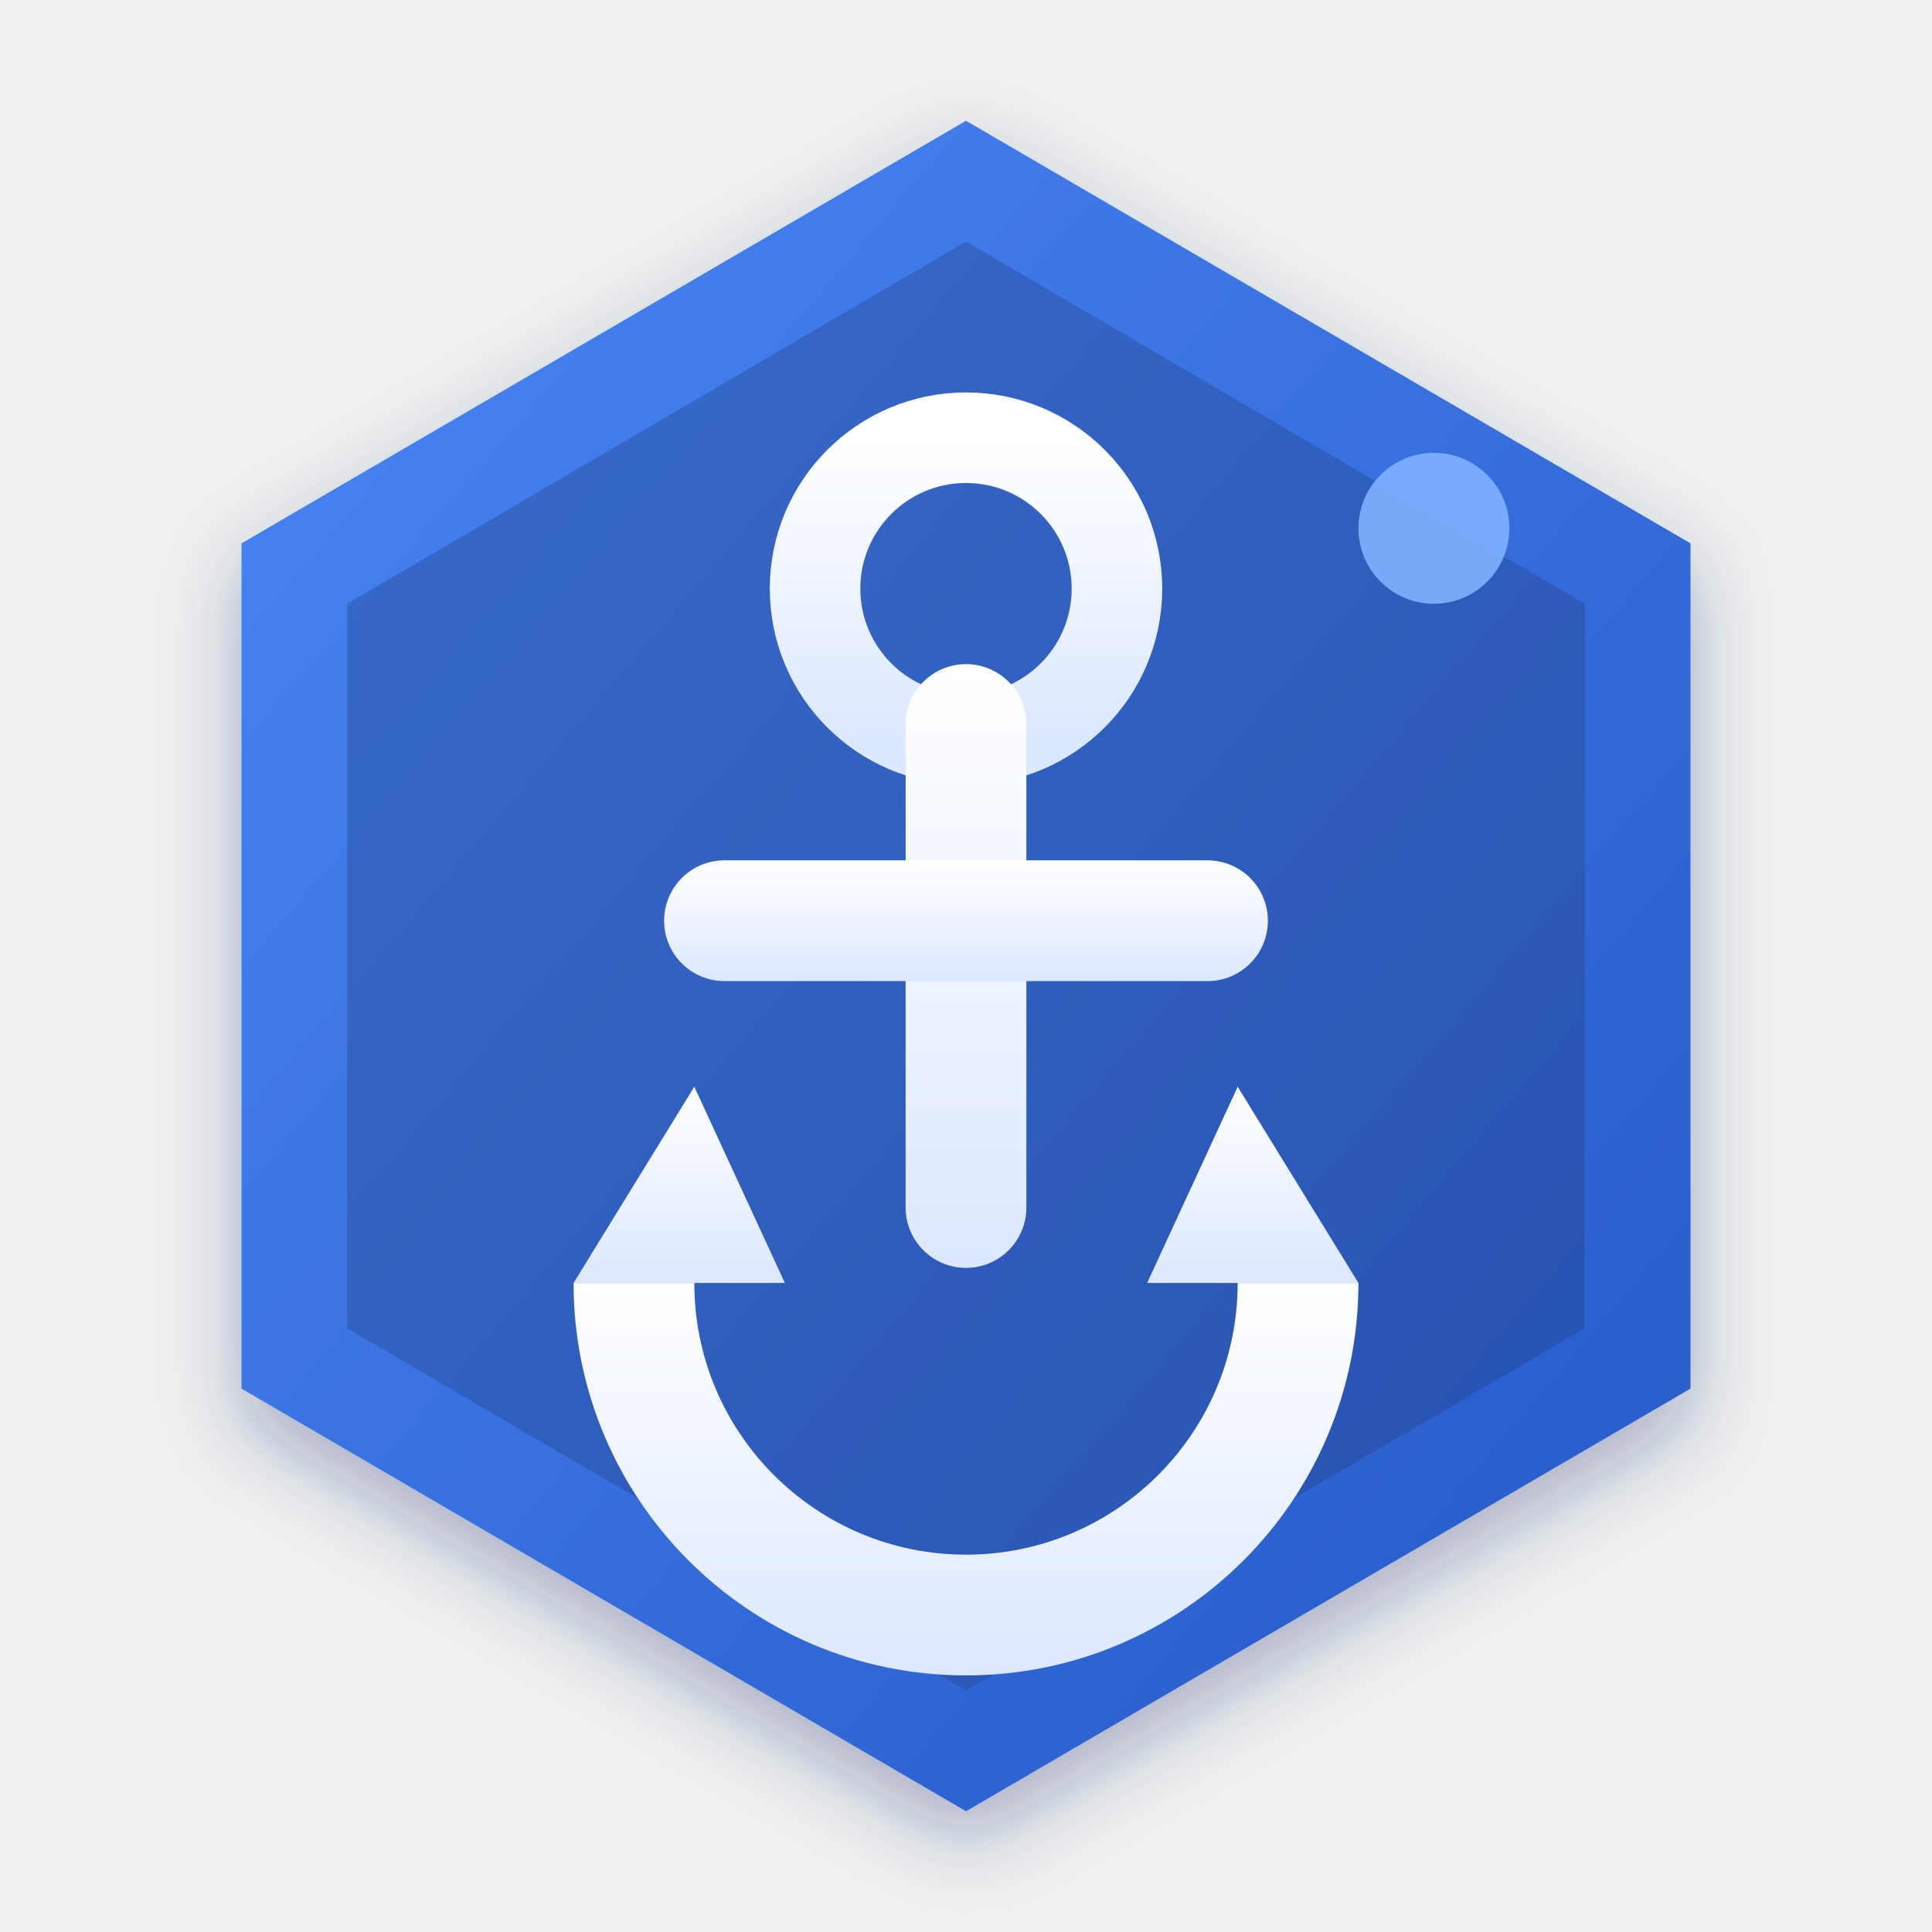
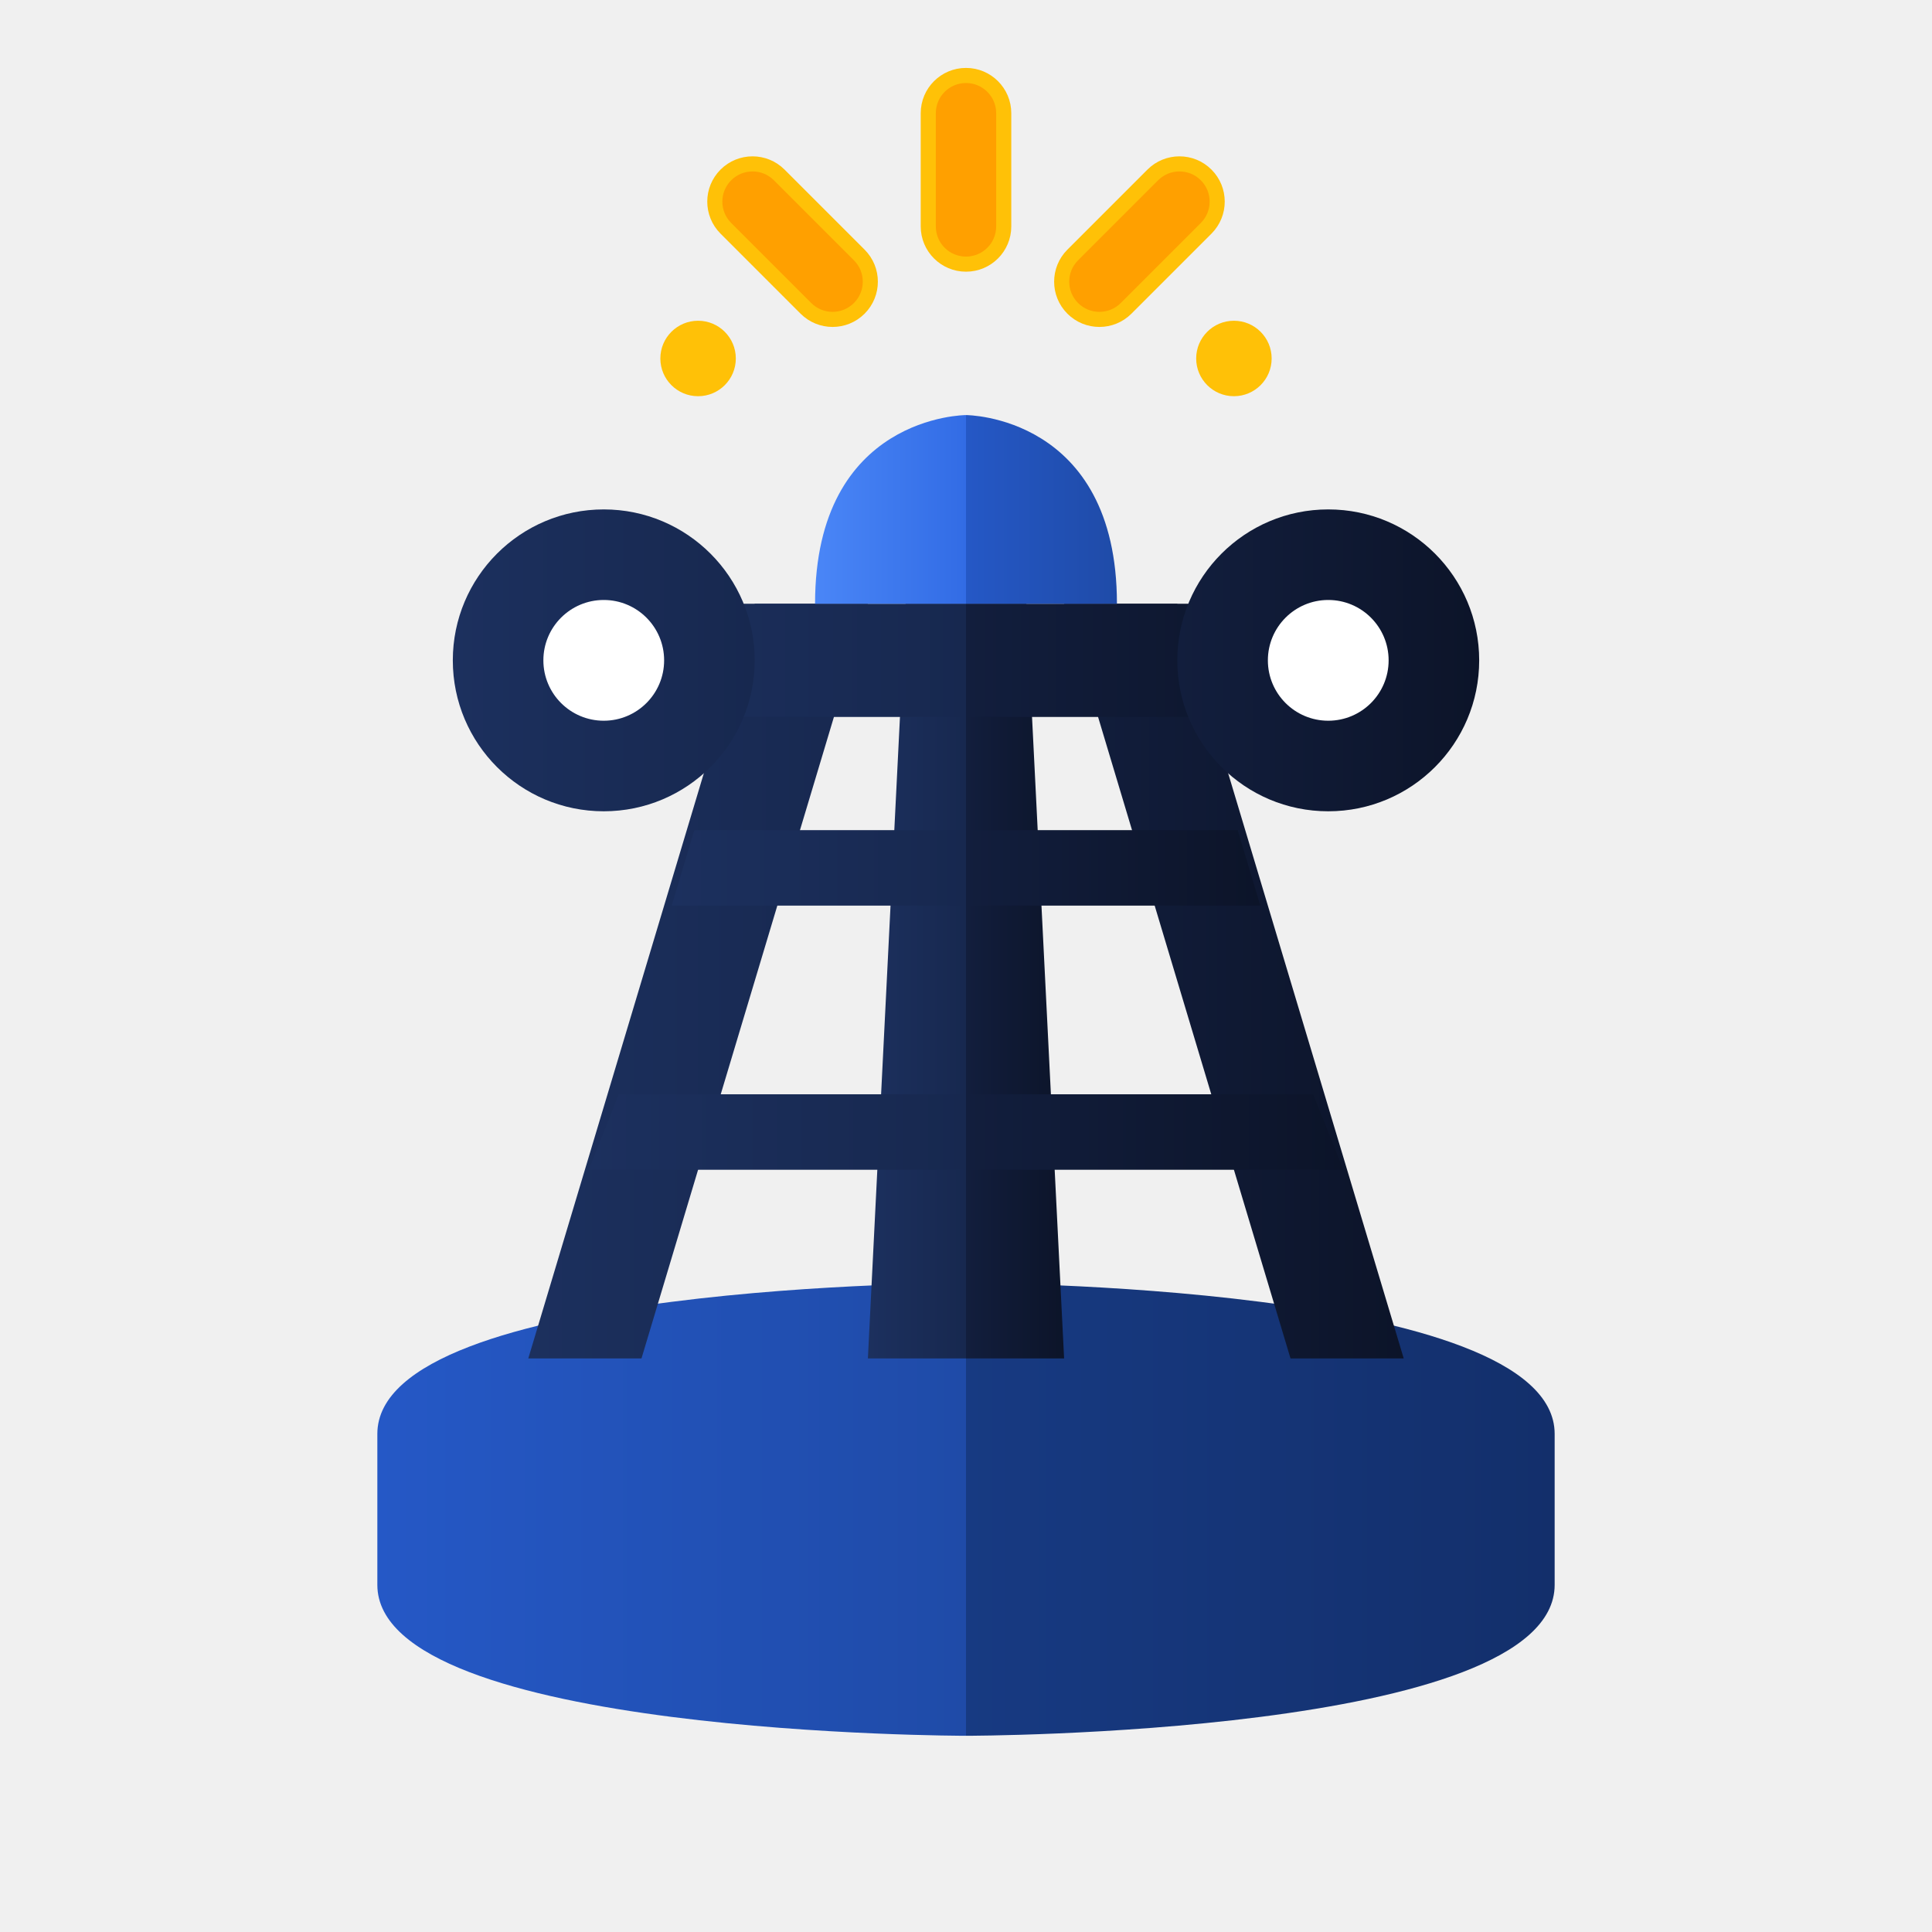
- <svg xmlns="http://www.w3.org/2000/svg" viewBox="0 0 128 128" width="100%" height="100%" role="img" aria-labelledby="buoyTitle buoyDesc">
+ <svg xmlns="http://www.w3.org/2000/svg" viewBox="0 0 256 256" width="100%" height="100%" role="img" aria-labelledby="buoyTitle buoyDesc">
  <defs>
-     <linearGradient id="hexGradient" x1="0" y1="0" x2="1" y2="1">
+     <linearGradient id="baseLeft" x1="0" y1="0" x2="1" y2="0">
+       <stop offset="0%" stop-color="#2558c6" />
+       <stop offset="100%" stop-color="#1f4ba8" />
+     </linearGradient>
+     <linearGradient id="baseRight" x1="0" y1="0" x2="1" y2="0">
+       <stop offset="0%" stop-color="#173a82" />
+       <stop offset="100%" stop-color="#132f6b" />
+     </linearGradient>
+     <linearGradient id="structLeft" x1="0" y1="0" x2="1" y2="0">
+       <stop offset="0%" stop-color="#1c305e" />
+       <stop offset="100%" stop-color="#17284f" />
+     </linearGradient>
+     <linearGradient id="structRight" x1="0" y1="0" x2="1" y2="0">
+       <stop offset="0%" stop-color="#121e3d" />
+       <stop offset="100%" stop-color="#0c1429" />
+     </linearGradient>
+     <linearGradient id="domeLeft" x1="0" y1="0" x2="1" y2="0">
      <stop offset="0%" stop-color="#4a86f7" />
-       <stop offset="100%" stop-color="#2558c6" />
+       <stop offset="100%" stop-color="#326ce5" />
    </linearGradient>
-     <linearGradient id="coreGradient" x1="0" y1="0" x2="0" y2="1">
-       <stop offset="0%" stop-color="#ffffff" />
-       <stop offset="100%" stop-color="#dce8ff" />
+     <linearGradient id="domeRight" x1="0" y1="0" x2="1" y2="0">
+       <stop offset="0%" stop-color="#2558c6" />
+       <stop offset="100%" stop-color="#1f4ba8" />
    </linearGradient>
-     <filter id="softShadow" x="-20%" y="-20%" width="140%" height="140%">
-       <feDropShadow dx="0" dy="2" stdDeviation="2.5" flood-color="#163a75" flood-opacity="0.35" />
-     </filter>
  </defs>
-   <polygon points="64,8 112,36 112,92 64,120 16,92 16,36" fill="url(#hexGradient)" filter="url(#softShadow)" />
-   <polygon points="64,16 105,40 105,88 64,112 23,88 23,40" fill="#1f3f81" opacity="0.35" />
-   <g transform="translate(64 67)">
-     <circle cx="0" cy="-28" r="10" fill="none" stroke="url(#coreGradient)" stroke-width="6" />
-     <rect x="-4" y="-23" width="8" height="40" rx="4" fill="url(#coreGradient)" />
-     <rect x="-20" y="-10" width="40" height="8" rx="4" fill="url(#coreGradient)" />
-     <path d="M-26 18a26 26 0 0 0 52 0h-8a18 18 0 0 1-36 0z" fill="url(#coreGradient)" />
-     <path d="M-26 18l8-13 6 13zm52 0l-8-13-6 13z" fill="url(#coreGradient)" />
+   <path d="M 50 190 C 50 170 128 170 128 170 L 128 230 C 128 230 50 230 50 210 Z" fill="url(#baseLeft)" />
+   <path d="M 206 190 C 206 170 128 170 128 170 L 128 230 C 128 230 206 230 206 210 Z" fill="url(#baseRight)" />
+   <polygon points="100 80, 115 80, 85 180, 70 180" fill="url(#structLeft)" />
+   <polygon points="156 80, 141 80, 171 180, 186 180" fill="url(#structRight)" />
+   <polygon points="120 80, 128 80, 128 180, 115 180" fill="url(#structLeft)" />
+   <polygon points="136 80, 128 80, 128 180, 141 180" fill="url(#structRight)" />
+   <polygon points="92 110, 128 110, 128 120, 89 120" fill="url(#structLeft)" />
+   <polygon points="82 145, 128 145, 128 155, 78 155" fill="url(#structLeft)" />
+   <polygon points="164 110, 128 110, 128 120, 167 120" fill="url(#structRight)" />
+   <polygon points="174 145, 128 145, 128 155, 178 155" fill="url(#structRight)" />
+   <rect x="80" y="80" width="48" height="15" fill="url(#structLeft)" />
+   <rect x="128" y="80" width="48" height="15" fill="url(#structRight)" />
+   <circle cx="80" cy="87.5" r="20" fill="url(#structLeft)" />
+   <circle cx="176" cy="87.5" r="20" fill="url(#structRight)" />
+   <circle cx="80" cy="87.5" r="8" fill="#ffffff" />
+   <circle cx="176" cy="87.5" r="8" fill="#ffffff" />
+   <path d="M 108 80 C 108 55 128 55 128 55 L 128 80 Z" fill="url(#domeLeft)" />
+   <path d="M 148 80 C 148 55 128 55 128 55 L 128 80 Z" fill="url(#domeRight)" />
+   <g fill="#FFA000" stroke="#FFC107" stroke-width="2">
+     <rect x="123" y="10" width="10" height="25" rx="5" />
+     <rect x="123" y="10" width="10" height="25" rx="5" transform="rotate(-45 128 55)" />
+     <rect x="123" y="10" width="10" height="25" rx="5" transform="rotate(45 128 55)" />
  </g>
-   <circle cx="95" cy="35" r="5" fill="#7fb1ff" opacity="0.9" />
+   <circle cx="92.5" cy="47.5" r="5" fill="#FFC107" />
+   <circle cx="163.5" cy="47.5" r="5" fill="#FFC107" />
</svg>
